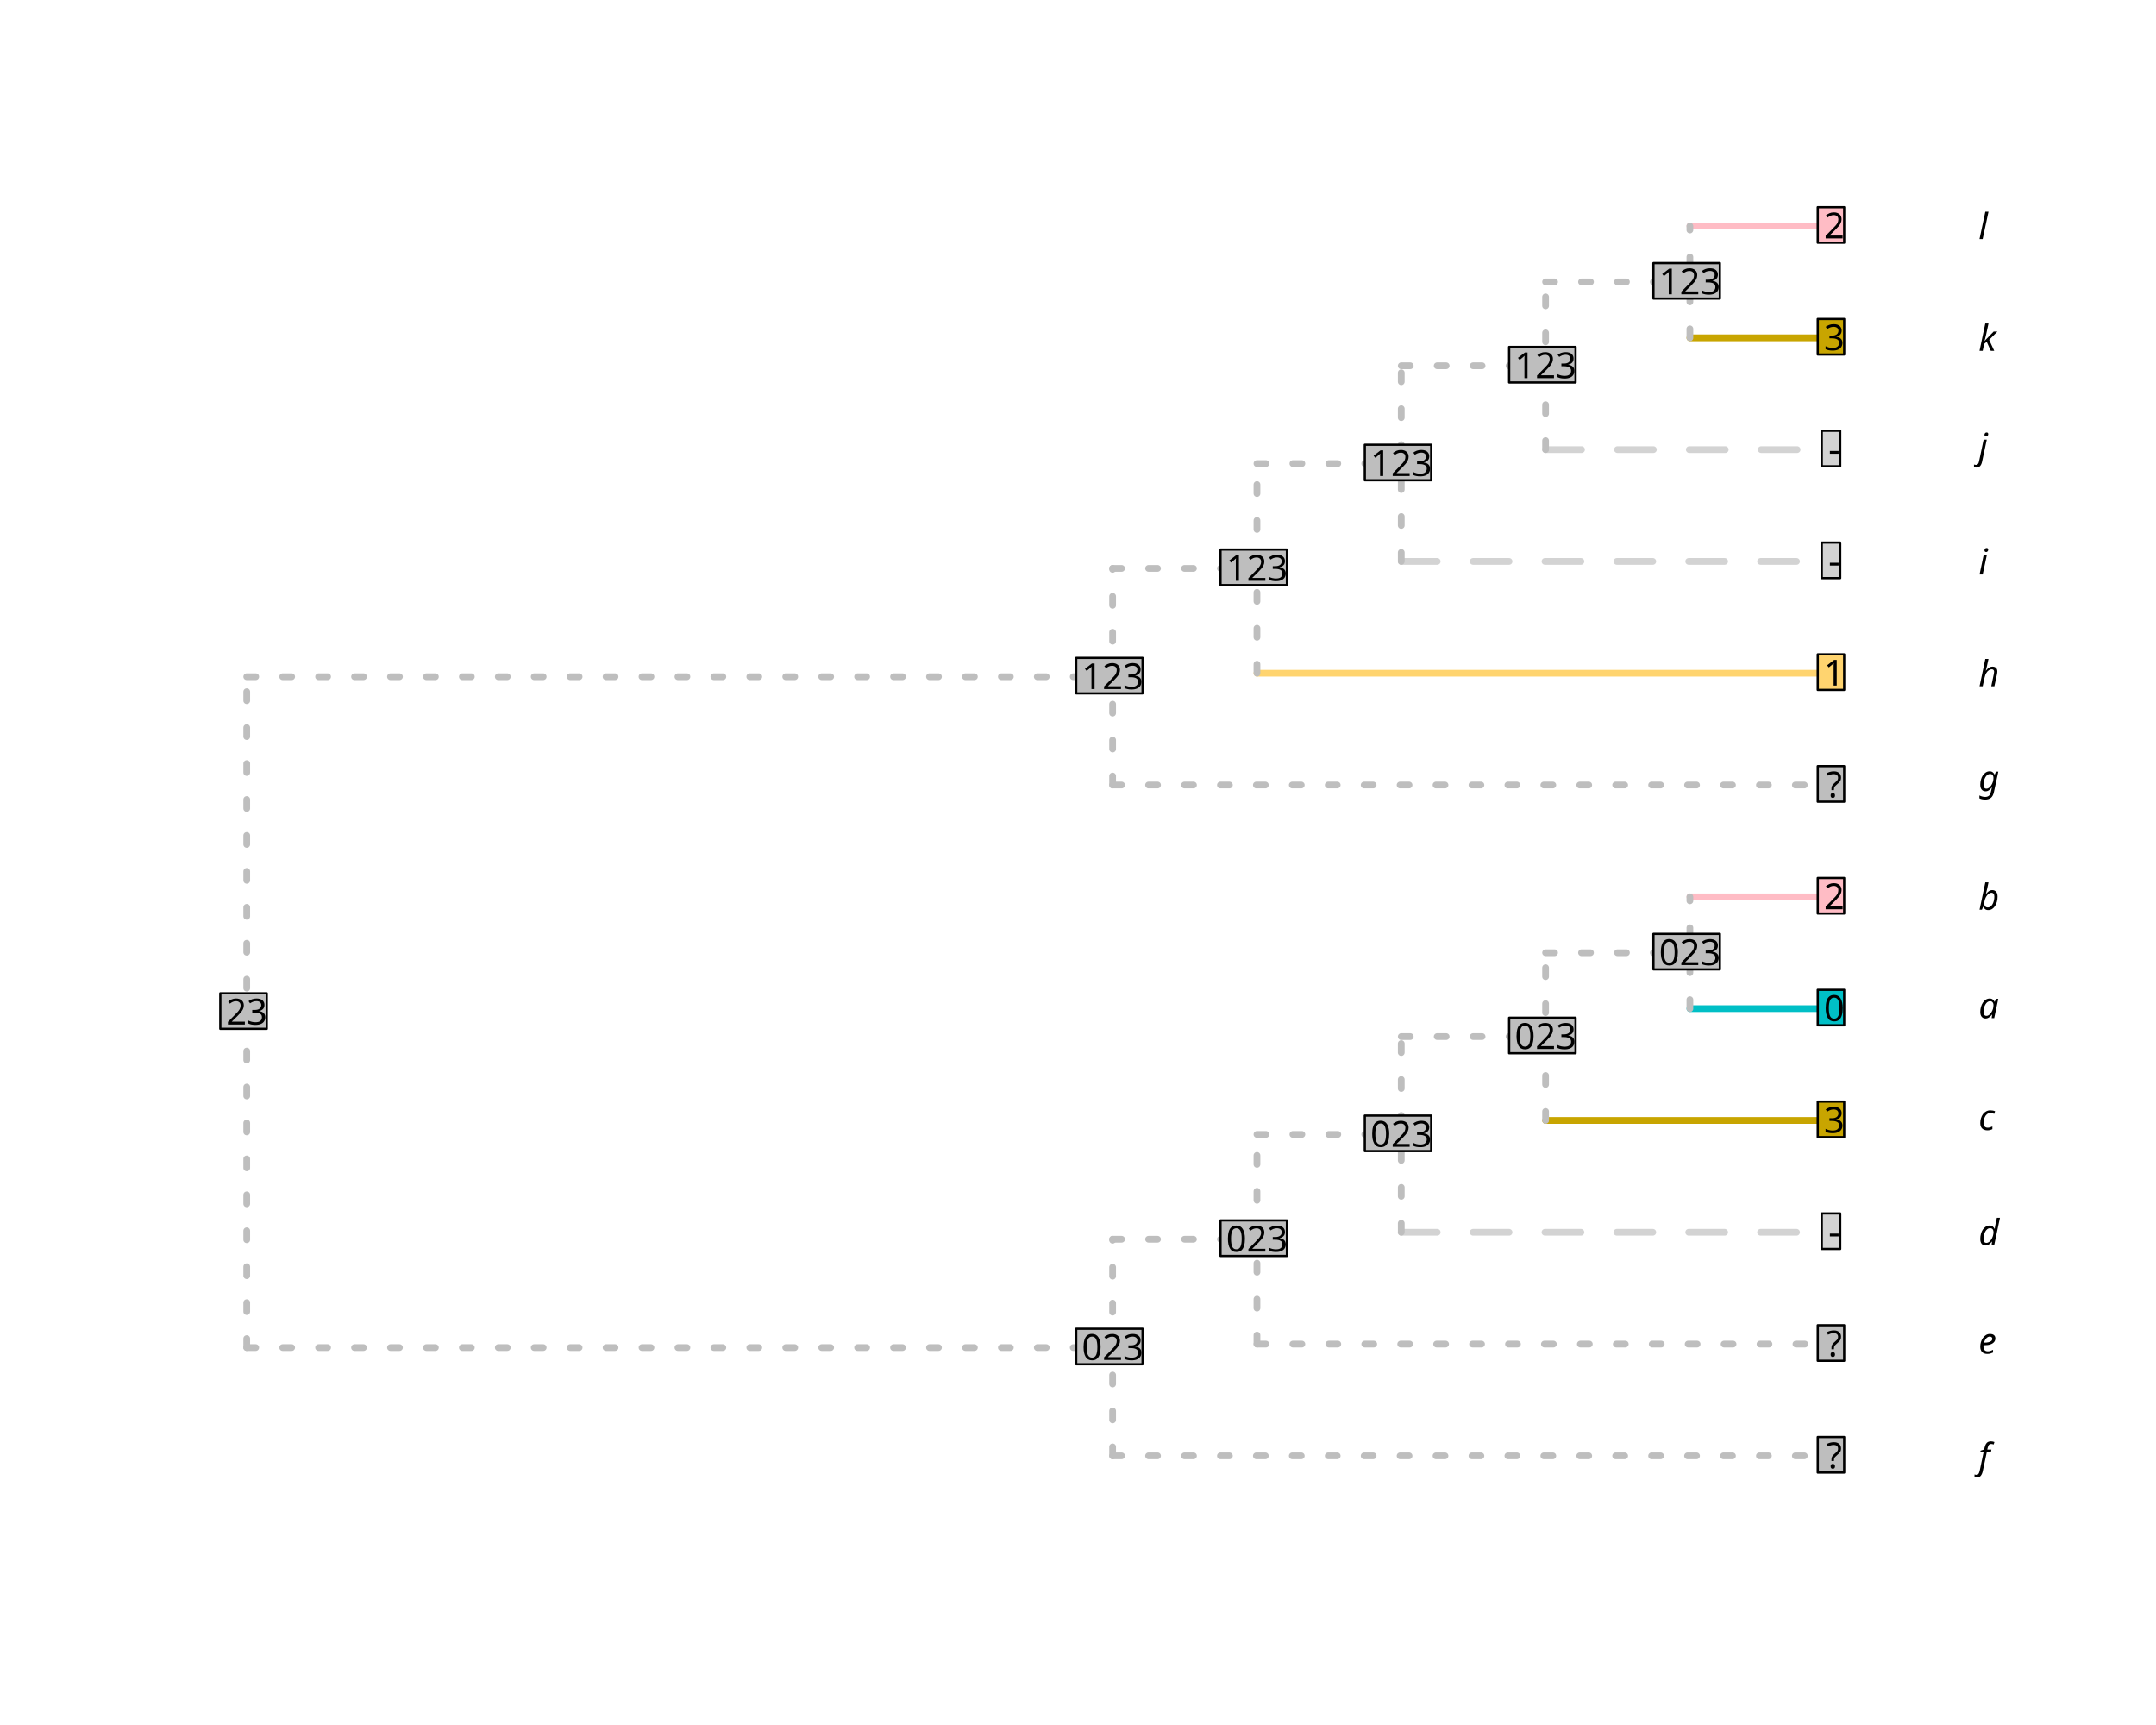
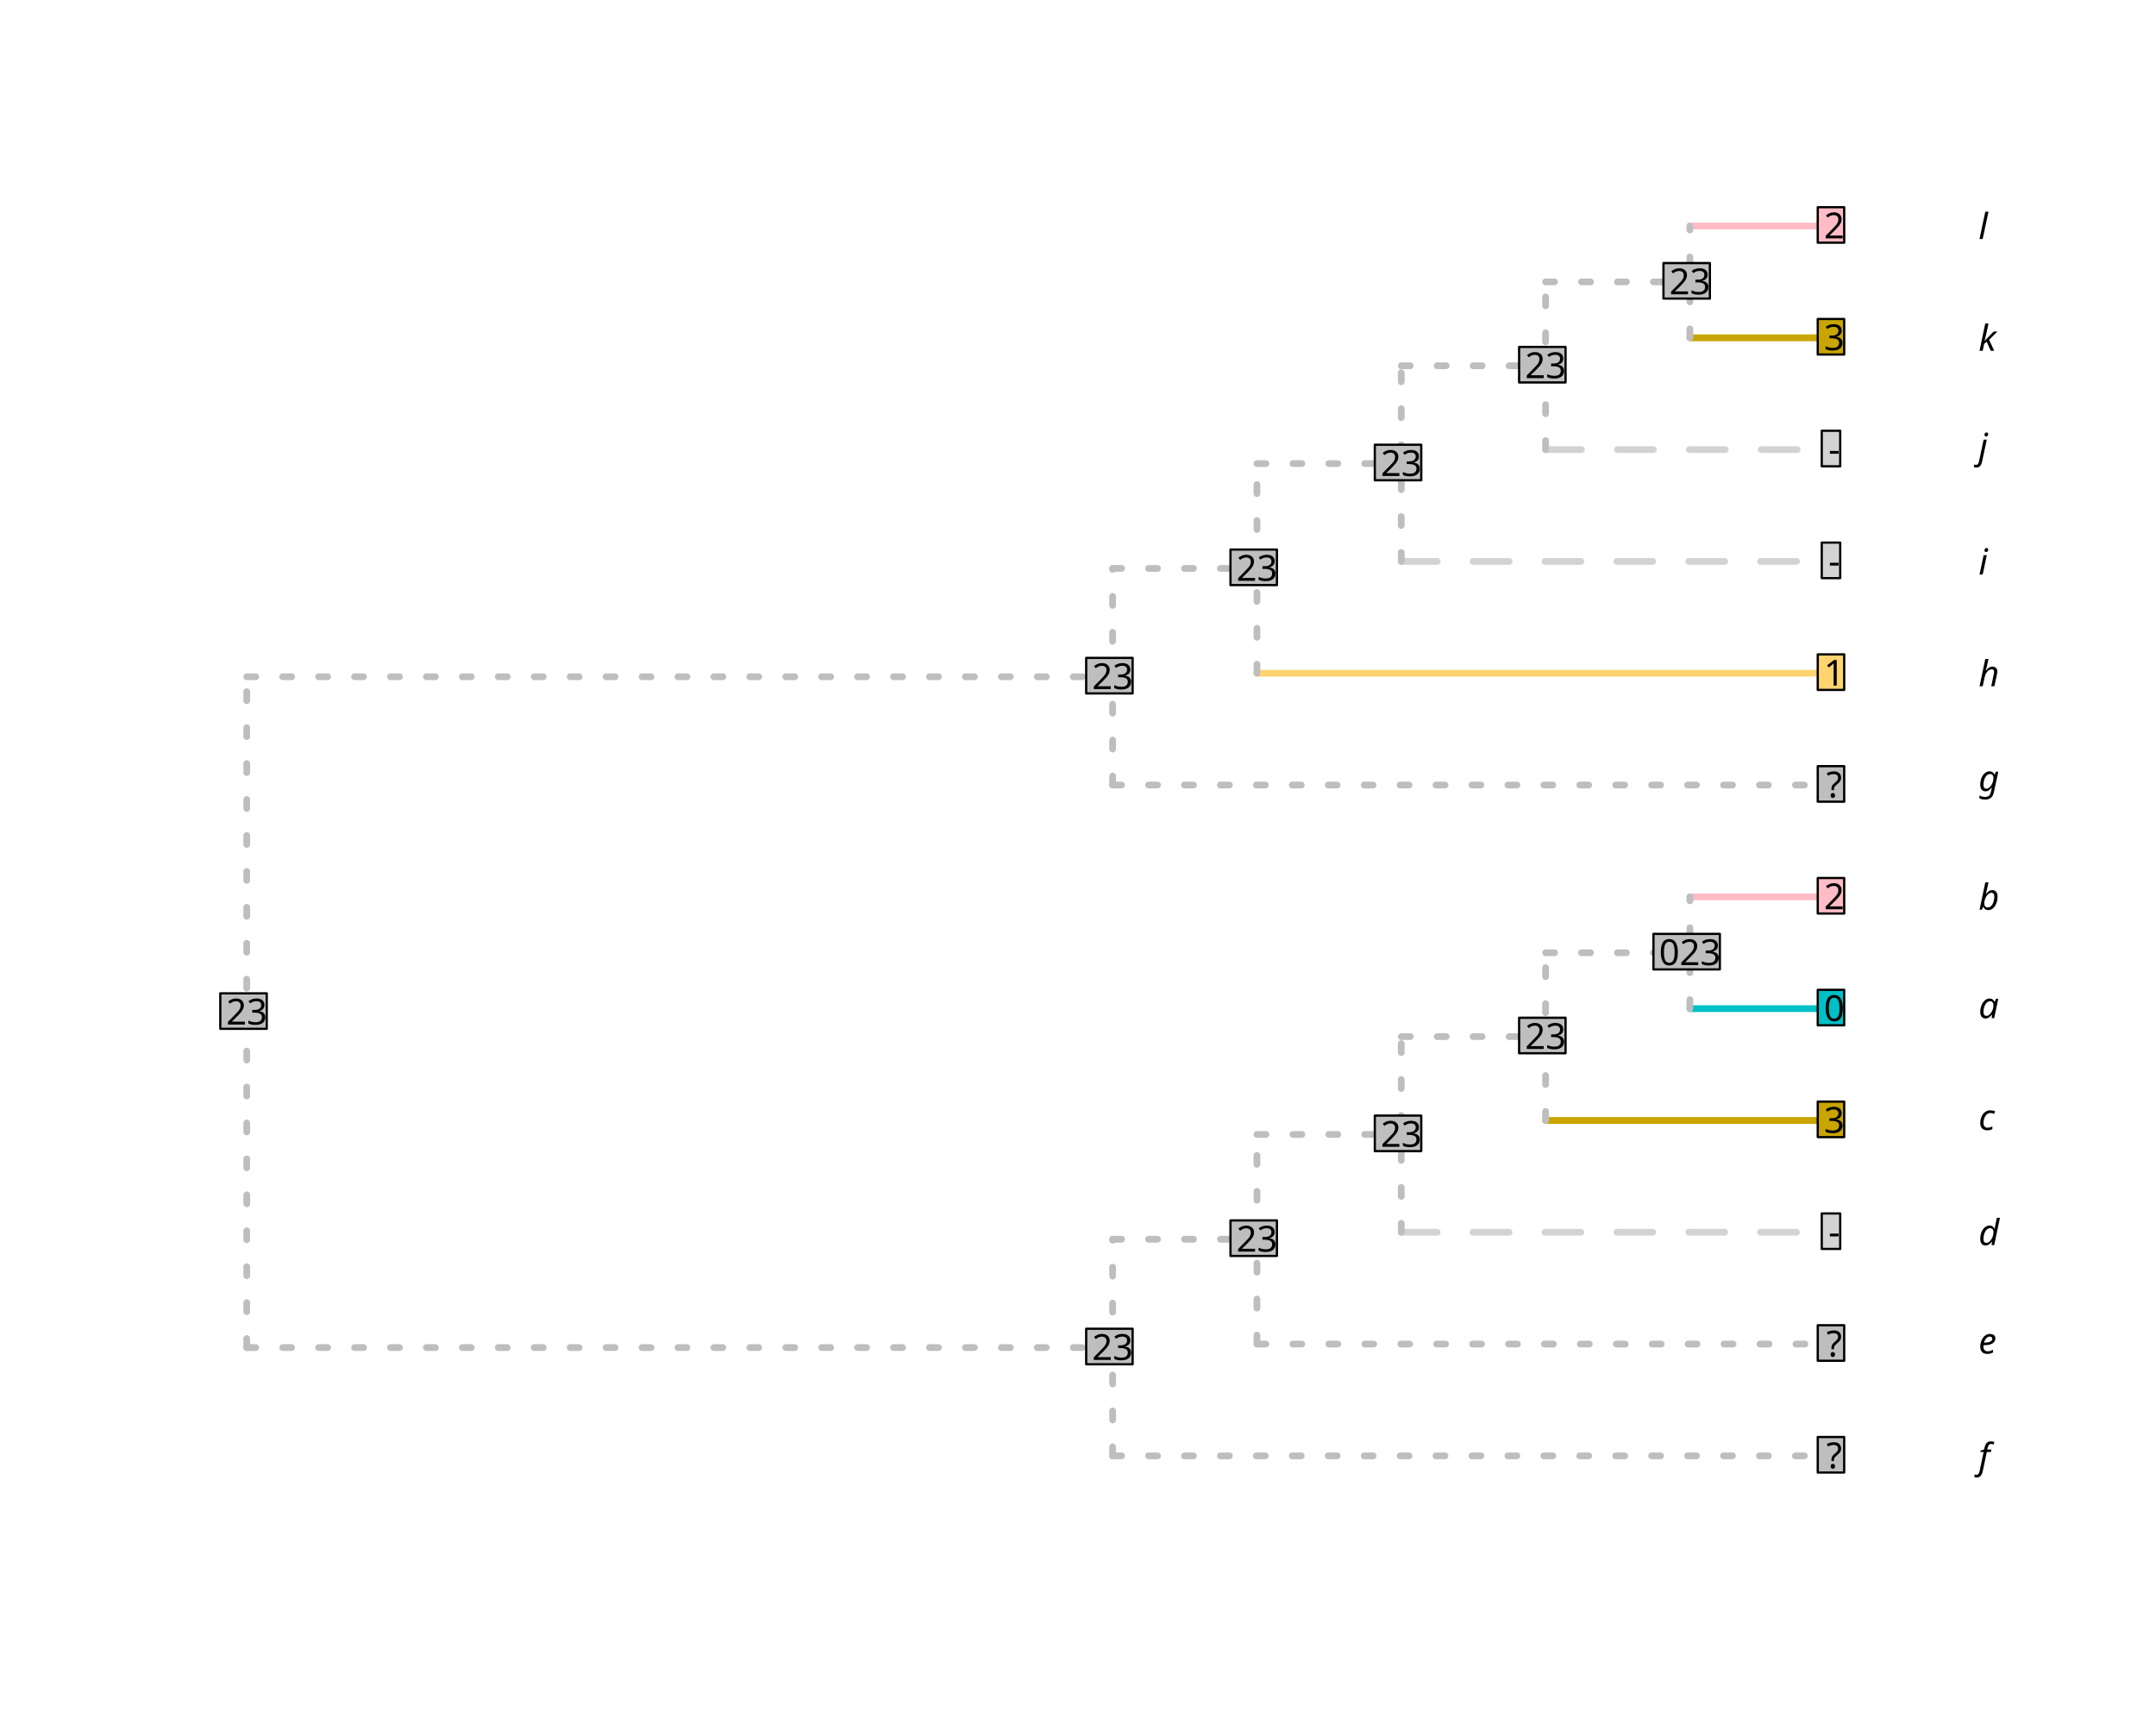
<svg xmlns="http://www.w3.org/2000/svg" class="svglite" data-engine-version="2.0" width="720.00pt" height="576.00pt" viewBox="0 0 720.00 576.00">
  <defs>
    <style type="text/css">
    .svglite line, .svglite polyline, .svglite polygon, .svglite path, .svglite rect, .svglite circle {
      fill: none;
      stroke: #000000;
      stroke-linecap: round;
      stroke-linejoin: round;
      stroke-miterlimit: 10.00;
    }
  </style>
  </defs>
  <rect width="100%" height="100%" style="stroke: none; fill: #FFFFFF;" />
  <defs>
    <clipPath id="cpMC4wMHw3MjAuMDB8MC4wMHw1NzYuMDA=">
      <rect x="0.00" y="0.00" width="720.00" height="576.00" />
    </clipPath>
  </defs>
  <g clip-path="url(#cpMC4wMHw3MjAuMDB8MC4wMHw1NzYuMDA=)">
</g>
  <defs>
    <clipPath id="cpNTkuMDR8Njg5Ljc2fDU5LjA0fDUwMi41Ng==">
      <rect x="59.04" y="59.04" width="630.72" height="443.52" />
    </clipPath>
  </defs>
  <g clip-path="url(#cpNTkuMDR8Njg5Ljc2fDU5LjA0fDUwMi41Ng==)">
    <line x1="82.40" y1="449.97" x2="371.56" y2="449.97" style="stroke-width: 2.25; stroke: #BEBEBE; stroke-dasharray: 3.00,9.00;" />
    <line x1="371.56" y1="486.13" x2="612.54" y2="486.13" style="stroke-width: 2.25; stroke: #BEBEBE; stroke-dasharray: 3.00,9.00;" />
    <line x1="371.56" y1="413.80" x2="419.76" y2="413.80" style="stroke-width: 2.25; stroke: #BEBEBE; stroke-dasharray: 3.00,9.00;" />
    <line x1="419.76" y1="448.80" x2="612.54" y2="448.80" style="stroke-width: 2.25; stroke: #BEBEBE; stroke-dasharray: 3.00,9.00;" />
    <line x1="419.76" y1="378.80" x2="467.95" y2="378.80" style="stroke-width: 2.25; stroke: #BEBEBE; stroke-dasharray: 3.00,9.00;" />
    <line x1="467.95" y1="411.47" x2="612.54" y2="411.47" style="stroke-width: 2.25; stroke: #D3D3D3; stroke-dasharray: 12.00,12.00;" />
    <line x1="467.95" y1="346.13" x2="516.15" y2="346.13" style="stroke-width: 2.25; stroke: #BEBEBE; stroke-dasharray: 3.00,9.00;" />
    <line x1="516.15" y1="374.13" x2="612.54" y2="374.13" style="stroke-width: 2.25; stroke: #C8A500;" />
    <line x1="516.15" y1="318.13" x2="564.34" y2="318.13" style="stroke-width: 2.25; stroke: #BEBEBE; stroke-dasharray: 3.00,9.00;" />
    <line x1="564.34" y1="336.80" x2="612.54" y2="336.80" style="stroke-width: 2.25; stroke: #00BFC6;" />
    <line x1="564.34" y1="299.47" x2="612.54" y2="299.47" style="stroke-width: 2.25; stroke: #FFBCC5;" />
    <line x1="82.40" y1="225.97" x2="371.56" y2="225.97" style="stroke-width: 2.25; stroke: #BEBEBE; stroke-dasharray: 3.00,9.00;" />
    <line x1="371.56" y1="262.13" x2="612.54" y2="262.13" style="stroke-width: 2.25; stroke: #BEBEBE; stroke-dasharray: 3.00,9.00;" />
    <line x1="371.56" y1="189.80" x2="419.76" y2="189.80" style="stroke-width: 2.25; stroke: #BEBEBE; stroke-dasharray: 3.00,9.00;" />
    <line x1="419.76" y1="224.80" x2="612.54" y2="224.80" style="stroke-width: 2.25; stroke: #FFD46F;" />
    <line x1="419.76" y1="154.80" x2="467.95" y2="154.80" style="stroke-width: 2.25; stroke: #BEBEBE; stroke-dasharray: 3.00,9.00;" />
    <line x1="467.95" y1="187.47" x2="612.54" y2="187.47" style="stroke-width: 2.25; stroke: #D3D3D3; stroke-dasharray: 12.00,12.00;" />
    <line x1="467.95" y1="122.13" x2="516.15" y2="122.13" style="stroke-width: 2.25; stroke: #BEBEBE; stroke-dasharray: 3.00,9.00;" />
    <line x1="516.15" y1="150.13" x2="612.54" y2="150.13" style="stroke-width: 2.25; stroke: #D3D3D3; stroke-dasharray: 12.00,12.00;" />
    <line x1="516.15" y1="94.13" x2="564.34" y2="94.13" style="stroke-width: 2.25; stroke: #BEBEBE; stroke-dasharray: 3.00,9.00;" />
    <line x1="564.34" y1="112.80" x2="612.54" y2="112.80" style="stroke-width: 2.25; stroke: #C8A500;" />
    <line x1="564.34" y1="75.47" x2="612.54" y2="75.47" style="stroke-width: 2.25; stroke: #FFBCC5;" />
    <line x1="82.40" y1="449.97" x2="82.40" y2="225.97" style="stroke-width: 2.25; stroke: #BEBEBE; stroke-dasharray: 3.00,9.00;" />
    <line x1="371.56" y1="486.13" x2="371.56" y2="413.80" style="stroke-width: 2.25; stroke: #BEBEBE; stroke-dasharray: 3.00,9.00;" />
    <line x1="419.76" y1="448.80" x2="419.76" y2="378.80" style="stroke-width: 2.25; stroke: #BEBEBE; stroke-dasharray: 3.00,9.00;" />
    <line x1="467.95" y1="411.47" x2="467.95" y2="346.13" style="stroke-width: 2.25; stroke: #BEBEBE; stroke-dasharray: 3.00,9.00;" />
    <line x1="516.15" y1="374.13" x2="516.15" y2="318.13" style="stroke-width: 2.25; stroke: #BEBEBE; stroke-dasharray: 3.00,9.00;" />
    <line x1="564.34" y1="336.80" x2="564.34" y2="299.47" style="stroke-width: 2.25; stroke: #BEBEBE; stroke-dasharray: 3.00,9.00;" />
    <line x1="371.56" y1="262.13" x2="371.56" y2="189.80" style="stroke-width: 2.25; stroke: #BEBEBE; stroke-dasharray: 3.00,9.00;" />
    <line x1="419.76" y1="224.80" x2="419.76" y2="154.80" style="stroke-width: 2.25; stroke: #BEBEBE; stroke-dasharray: 3.00,9.00;" />
    <line x1="467.95" y1="187.47" x2="467.95" y2="122.13" style="stroke-width: 2.25; stroke: #BEBEBE; stroke-dasharray: 3.00,9.00;" />
    <line x1="516.15" y1="150.13" x2="516.15" y2="94.13" style="stroke-width: 2.25; stroke: #BEBEBE; stroke-dasharray: 3.00,9.00;" />
    <line x1="564.34" y1="112.80" x2="564.34" y2="75.47" style="stroke-width: 2.25; stroke: #BEBEBE; stroke-dasharray: 3.00,9.00;" />
    <text x="660.73" y="339.97" style="font-size: 12.00px; font-style: italic; font-family: sans;" textLength="6.67px" lengthAdjust="spacingAndGlyphs">a</text>
    <text x="660.73" y="303.76" style="font-size: 12.00px; font-style: italic; font-family: sans;" textLength="6.67px" lengthAdjust="spacingAndGlyphs">b</text>
    <text x="660.73" y="377.30" style="font-size: 12.00px; font-style: italic; font-family: sans;" textLength="6.00px" lengthAdjust="spacingAndGlyphs">c</text>
    <text x="660.73" y="415.76" style="font-size: 12.00px; font-style: italic; font-family: sans;" textLength="6.67px" lengthAdjust="spacingAndGlyphs">d</text>
    <text x="660.73" y="451.97" style="font-size: 12.00px; font-style: italic; font-family: sans;" textLength="6.67px" lengthAdjust="spacingAndGlyphs">e</text>
    <text x="660.73" y="490.47" style="font-size: 12.00px; font-style: italic; font-family: sans;" textLength="3.33px" lengthAdjust="spacingAndGlyphs">f</text>
    <text x="660.73" y="264.11" style="font-size: 12.00px; font-style: italic; font-family: sans;" textLength="6.67px" lengthAdjust="spacingAndGlyphs">g</text>
    <text x="660.73" y="229.15" style="font-size: 12.00px; font-style: italic; font-family: sans;" textLength="6.67px" lengthAdjust="spacingAndGlyphs">h</text>
    <text x="660.73" y="191.82" style="font-size: 12.00px; font-style: italic; font-family: sans;" textLength="2.66px" lengthAdjust="spacingAndGlyphs">i</text>
    <text x="660.73" y="153.24" style="font-size: 12.00px; font-style: italic; font-family: sans;" textLength="2.66px" lengthAdjust="spacingAndGlyphs">j</text>
    <text x="660.73" y="117.15" style="font-size: 12.00px; font-style: italic; font-family: sans;" textLength="6.00px" lengthAdjust="spacingAndGlyphs">k</text>
    <text x="660.73" y="79.82" style="font-size: 12.00px; font-style: italic; font-family: sans;" textLength="2.66px" lengthAdjust="spacingAndGlyphs">l</text>
    <rect x="607.04" y="330.51" width="8.83" height="11.86" style="stroke-width: 0.75; fill: #00BFC6;" />
    <rect x="607.04" y="293.18" width="8.83" height="11.86" style="stroke-width: 0.75; fill: #FFBCC5;" />
    <rect x="607.04" y="367.84" width="8.83" height="11.86" style="stroke-width: 0.75; fill: #C8A500;" />
    <rect x="608.38" y="405.18" width="6.16" height="11.86" style="stroke-width: 0.75; fill: #D3D3D3;" />
    <rect x="607.04" y="442.51" width="8.83" height="11.86" style="stroke-width: 0.75; fill: #BEBEBE;" />
    <rect x="607.04" y="479.84" width="8.83" height="11.86" style="stroke-width: 0.75; fill: #BEBEBE;" />
    <rect x="607.04" y="255.84" width="8.83" height="11.86" style="stroke-width: 0.75; fill: #BEBEBE;" />
    <rect x="607.04" y="218.51" width="8.83" height="11.86" style="stroke-width: 0.75; fill: #FFD46F;" />
    <rect x="608.38" y="181.18" width="6.16" height="11.86" style="stroke-width: 0.75; fill: #D3D3D3;" />
    <rect x="608.38" y="143.84" width="6.16" height="11.86" style="stroke-width: 0.75; fill: #D3D3D3;" />
    <rect x="607.04" y="106.51" width="8.83" height="11.86" style="stroke-width: 0.75; fill: #C8A500;" />
    <rect x="607.04" y="69.18" width="8.83" height="11.86" style="stroke-width: 0.75; fill: #FFBCC5;" />
    <rect x="73.57" y="331.68" width="15.51" height="11.86" style="stroke-width: 0.75; fill: #BEBEBE;" />
-     <rect x="359.39" y="443.68" width="22.18" height="11.86" style="stroke-width: 0.75; fill: #BEBEBE;" />
-     <rect x="407.59" y="407.51" width="22.18" height="11.86" style="stroke-width: 0.75; fill: #BEBEBE;" />
-     <rect x="455.78" y="372.51" width="22.18" height="11.86" style="stroke-width: 0.75; fill: #BEBEBE;" />
-     <rect x="503.98" y="339.84" width="22.18" height="11.86" style="stroke-width: 0.75; fill: #BEBEBE;" />
+     <rect x="362.73" y="443.68" width="15.51" height="11.86" style="stroke-width: 0.75; fill: #BEBEBE;" />
+     <rect x="410.92" y="407.51" width="15.51" height="11.86" style="stroke-width: 0.75; fill: #BEBEBE;" />
+     <rect x="459.12" y="372.51" width="15.51" height="11.86" style="stroke-width: 0.75; fill: #BEBEBE;" />
+     <rect x="507.31" y="339.84" width="15.51" height="11.86" style="stroke-width: 0.75; fill: #BEBEBE;" />
    <rect x="552.17" y="311.84" width="22.18" height="11.86" style="stroke-width: 0.75; fill: #BEBEBE;" />
-     <rect x="359.39" y="219.68" width="22.18" height="11.86" style="stroke-width: 0.75; fill: #BEBEBE;" />
-     <rect x="407.59" y="183.51" width="22.18" height="11.86" style="stroke-width: 0.75; fill: #BEBEBE;" />
-     <rect x="455.78" y="148.51" width="22.18" height="11.86" style="stroke-width: 0.75; fill: #BEBEBE;" />
-     <rect x="503.98" y="115.84" width="22.18" height="11.86" style="stroke-width: 0.75; fill: #BEBEBE;" />
-     <rect x="552.17" y="87.84" width="22.18" height="11.86" style="stroke-width: 0.75; fill: #BEBEBE;" />
+     <rect x="362.73" y="219.68" width="15.51" height="11.86" style="stroke-width: 0.75; fill: #BEBEBE;" />
+     <rect x="410.92" y="183.51" width="15.51" height="11.86" style="stroke-width: 0.75; fill: #BEBEBE;" />
+     <rect x="459.12" y="148.51" width="15.51" height="11.86" style="stroke-width: 0.75; fill: #BEBEBE;" />
+     <rect x="507.31" y="115.84" width="15.51" height="11.86" style="stroke-width: 0.75; fill: #BEBEBE;" />
+     <rect x="555.51" y="87.84" width="15.51" height="11.86" style="stroke-width: 0.75; fill: #BEBEBE;" />
    <text x="612.54" y="340.93" text-anchor="middle" style="font-size: 12.00px; font-family: sans;" textLength="6.67px" lengthAdjust="spacingAndGlyphs">0</text>
    <text x="612.54" y="303.60" text-anchor="middle" style="font-size: 12.00px; font-family: sans;" textLength="6.67px" lengthAdjust="spacingAndGlyphs">2</text>
    <text x="612.54" y="378.26" text-anchor="middle" style="font-size: 12.00px; font-family: sans;" textLength="6.67px" lengthAdjust="spacingAndGlyphs">3</text>
    <text x="612.54" y="415.60" text-anchor="middle" style="font-size: 12.00px; font-family: sans;" textLength="4.00px" lengthAdjust="spacingAndGlyphs">-</text>
    <text x="612.54" y="452.93" text-anchor="middle" style="font-size: 12.00px; font-family: sans;" textLength="6.67px" lengthAdjust="spacingAndGlyphs">?</text>
    <text x="612.54" y="490.26" text-anchor="middle" style="font-size: 12.00px; font-family: sans;" textLength="6.67px" lengthAdjust="spacingAndGlyphs">?</text>
    <text x="612.54" y="266.26" text-anchor="middle" style="font-size: 12.00px; font-family: sans;" textLength="6.67px" lengthAdjust="spacingAndGlyphs">?</text>
    <text x="612.54" y="228.93" text-anchor="middle" style="font-size: 12.00px; font-family: sans;" textLength="6.67px" lengthAdjust="spacingAndGlyphs">1</text>
    <text x="612.54" y="191.60" text-anchor="middle" style="font-size: 12.00px; font-family: sans;" textLength="4.00px" lengthAdjust="spacingAndGlyphs">-</text>
    <text x="612.54" y="154.26" text-anchor="middle" style="font-size: 12.00px; font-family: sans;" textLength="4.00px" lengthAdjust="spacingAndGlyphs">-</text>
    <text x="612.54" y="116.93" text-anchor="middle" style="font-size: 12.00px; font-family: sans;" textLength="6.67px" lengthAdjust="spacingAndGlyphs">3</text>
    <text x="612.54" y="79.60" text-anchor="middle" style="font-size: 12.00px; font-family: sans;" textLength="6.67px" lengthAdjust="spacingAndGlyphs">2</text>
    <text x="82.40" y="342.10" text-anchor="middle" style="font-size: 12.00px; font-family: sans;" textLength="13.35px" lengthAdjust="spacingAndGlyphs">23</text>
-     <text x="371.56" y="454.10" text-anchor="middle" style="font-size: 12.00px; font-family: sans;" textLength="20.02px" lengthAdjust="spacingAndGlyphs">023</text>
-     <text x="419.76" y="417.93" text-anchor="middle" style="font-size: 12.00px; font-family: sans;" textLength="20.02px" lengthAdjust="spacingAndGlyphs">023</text>
-     <text x="467.95" y="382.93" text-anchor="middle" style="font-size: 12.00px; font-family: sans;" textLength="20.02px" lengthAdjust="spacingAndGlyphs">023</text>
-     <text x="516.15" y="350.26" text-anchor="middle" style="font-size: 12.00px; font-family: sans;" textLength="20.02px" lengthAdjust="spacingAndGlyphs">023</text>
+     <text x="371.56" y="454.10" text-anchor="middle" style="font-size: 12.00px; font-family: sans;" textLength="13.35px" lengthAdjust="spacingAndGlyphs">23</text>
+     <text x="419.76" y="417.93" text-anchor="middle" style="font-size: 12.00px; font-family: sans;" textLength="13.35px" lengthAdjust="spacingAndGlyphs">23</text>
+     <text x="467.95" y="382.93" text-anchor="middle" style="font-size: 12.00px; font-family: sans;" textLength="13.35px" lengthAdjust="spacingAndGlyphs">23</text>
+     <text x="516.15" y="350.26" text-anchor="middle" style="font-size: 12.00px; font-family: sans;" textLength="13.35px" lengthAdjust="spacingAndGlyphs">23</text>
    <text x="564.34" y="322.26" text-anchor="middle" style="font-size: 12.00px; font-family: sans;" textLength="20.02px" lengthAdjust="spacingAndGlyphs">023</text>
-     <text x="371.56" y="230.10" text-anchor="middle" style="font-size: 12.00px; font-family: sans;" textLength="20.02px" lengthAdjust="spacingAndGlyphs">123</text>
-     <text x="419.76" y="193.93" text-anchor="middle" style="font-size: 12.00px; font-family: sans;" textLength="20.02px" lengthAdjust="spacingAndGlyphs">123</text>
-     <text x="467.95" y="158.93" text-anchor="middle" style="font-size: 12.00px; font-family: sans;" textLength="20.02px" lengthAdjust="spacingAndGlyphs">123</text>
-     <text x="516.15" y="126.26" text-anchor="middle" style="font-size: 12.00px; font-family: sans;" textLength="20.02px" lengthAdjust="spacingAndGlyphs">123</text>
-     <text x="564.34" y="98.26" text-anchor="middle" style="font-size: 12.00px; font-family: sans;" textLength="20.02px" lengthAdjust="spacingAndGlyphs">123</text>
+     <text x="371.56" y="230.10" text-anchor="middle" style="font-size: 12.00px; font-family: sans;" textLength="13.35px" lengthAdjust="spacingAndGlyphs">23</text>
+     <text x="419.76" y="193.93" text-anchor="middle" style="font-size: 12.00px; font-family: sans;" textLength="13.35px" lengthAdjust="spacingAndGlyphs">23</text>
+     <text x="467.95" y="158.93" text-anchor="middle" style="font-size: 12.00px; font-family: sans;" textLength="13.35px" lengthAdjust="spacingAndGlyphs">23</text>
+     <text x="516.15" y="126.26" text-anchor="middle" style="font-size: 12.00px; font-family: sans;" textLength="13.35px" lengthAdjust="spacingAndGlyphs">23</text>
+     <text x="564.34" y="98.26" text-anchor="middle" style="font-size: 12.00px; font-family: sans;" textLength="13.35px" lengthAdjust="spacingAndGlyphs">23</text>
  </g>
</svg>
